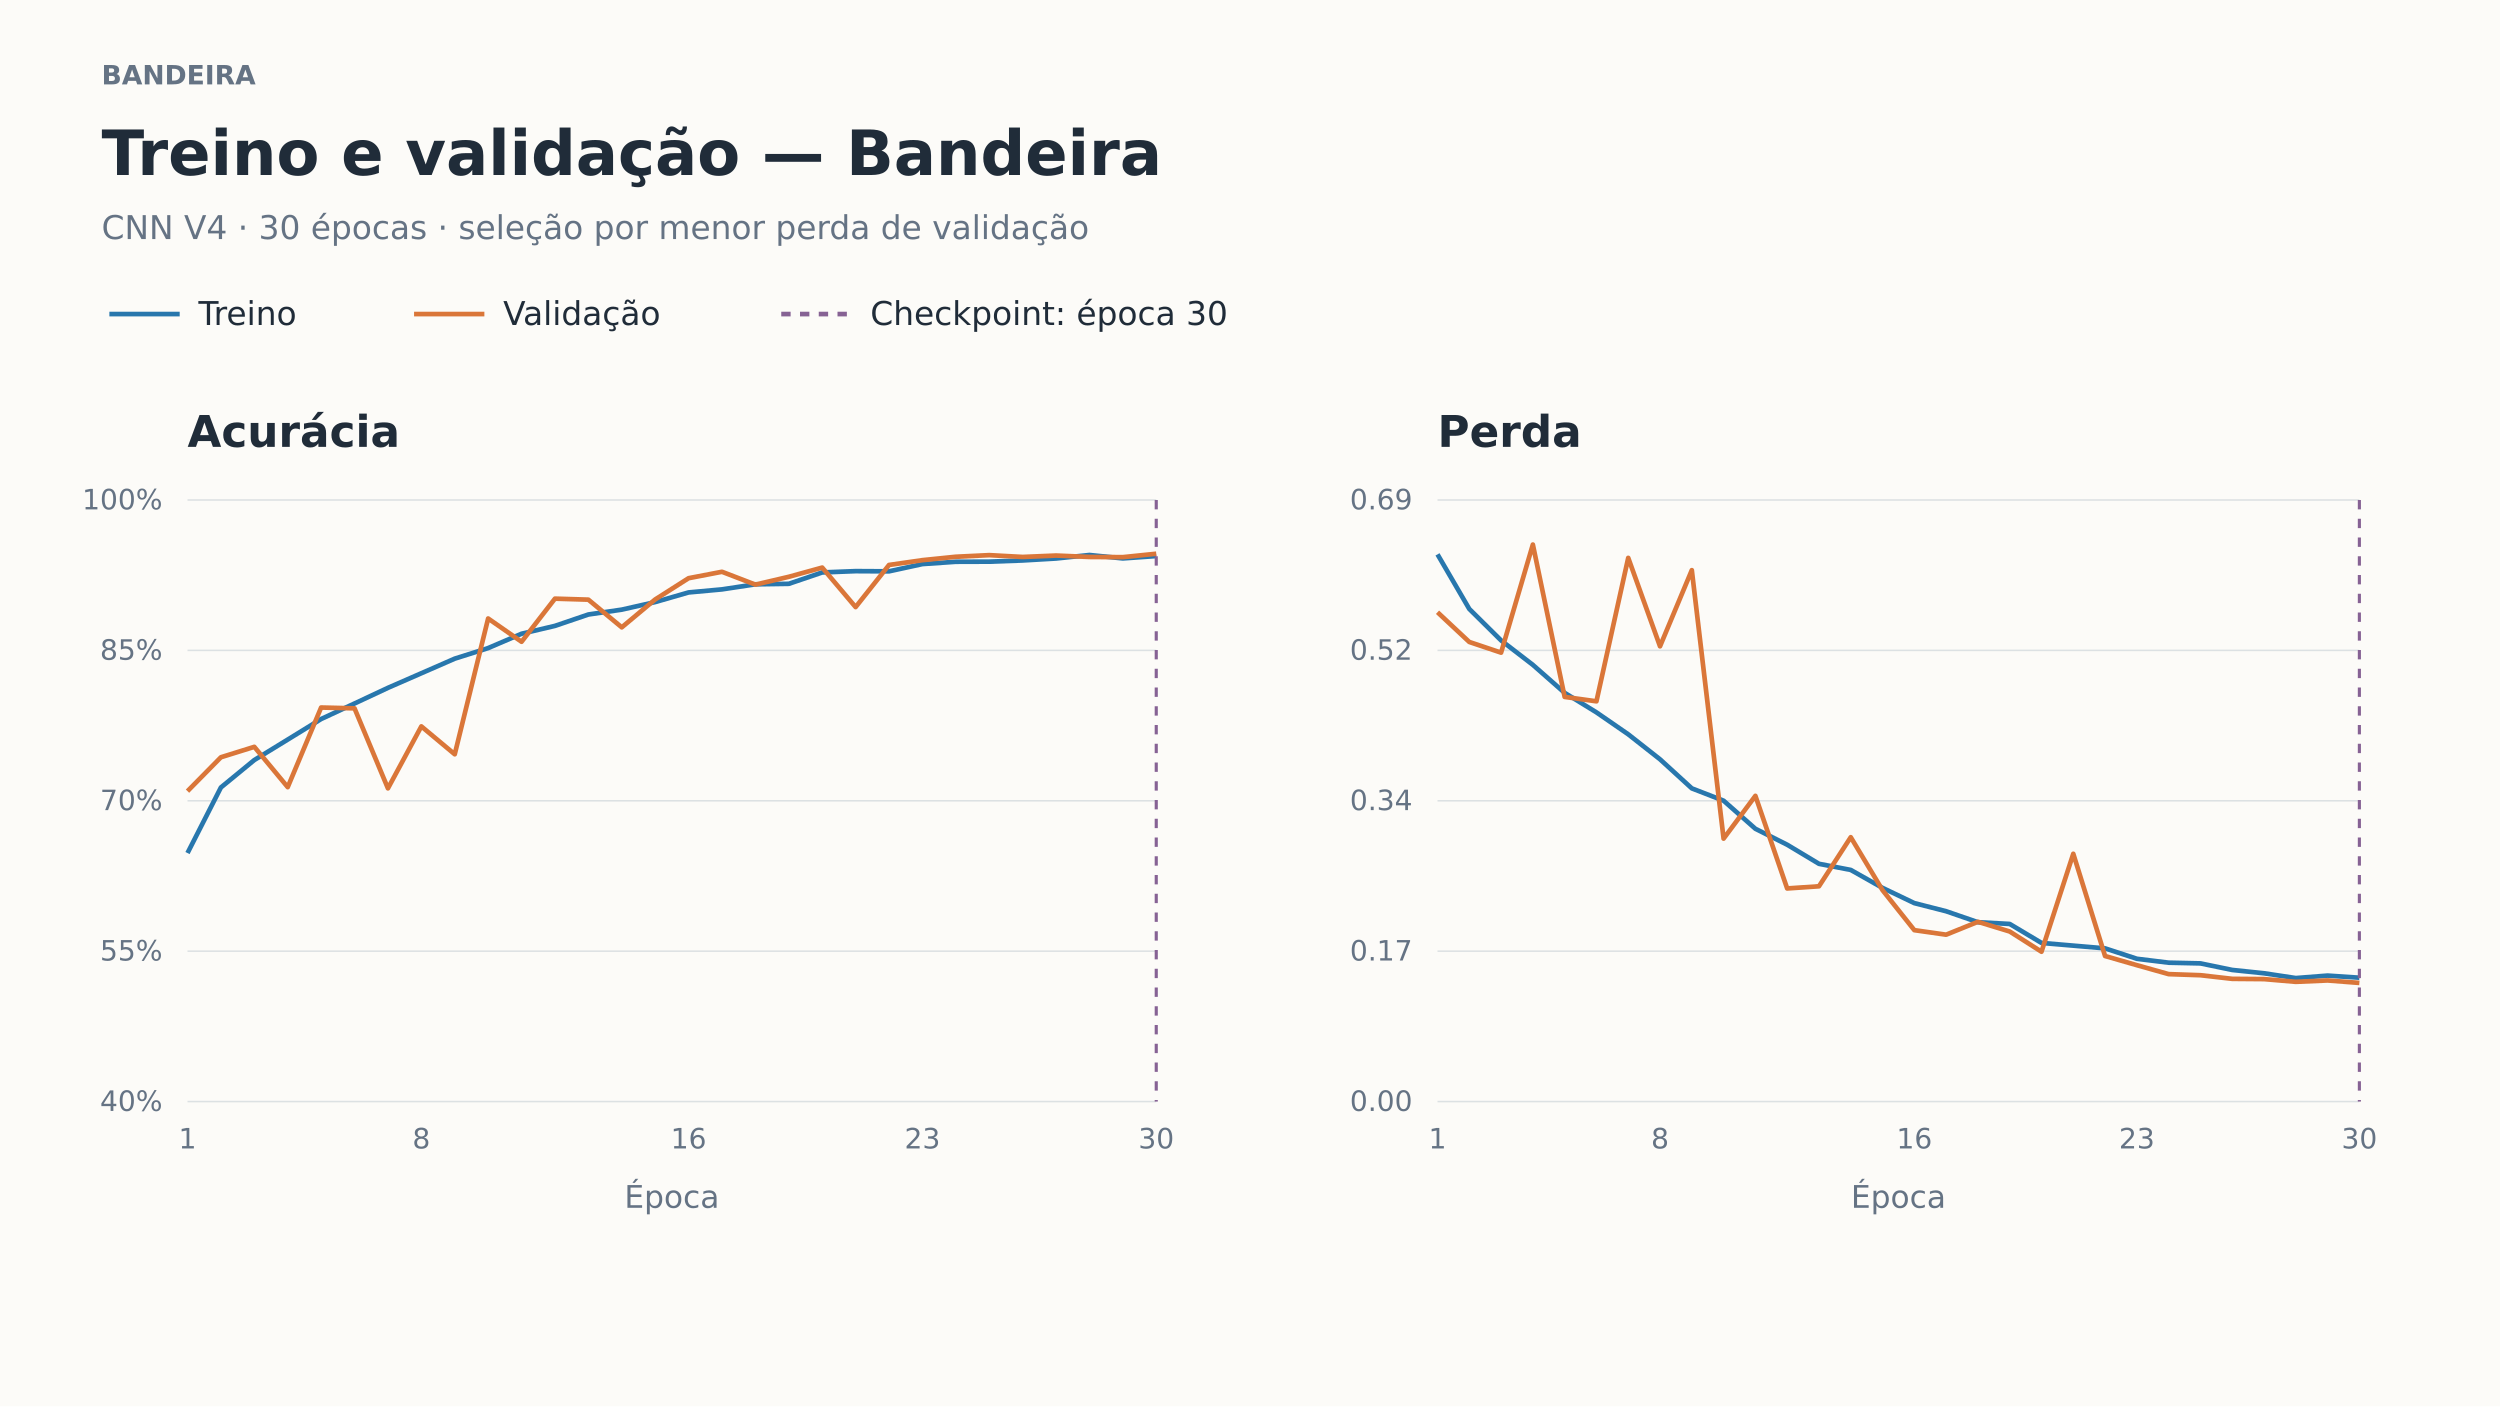
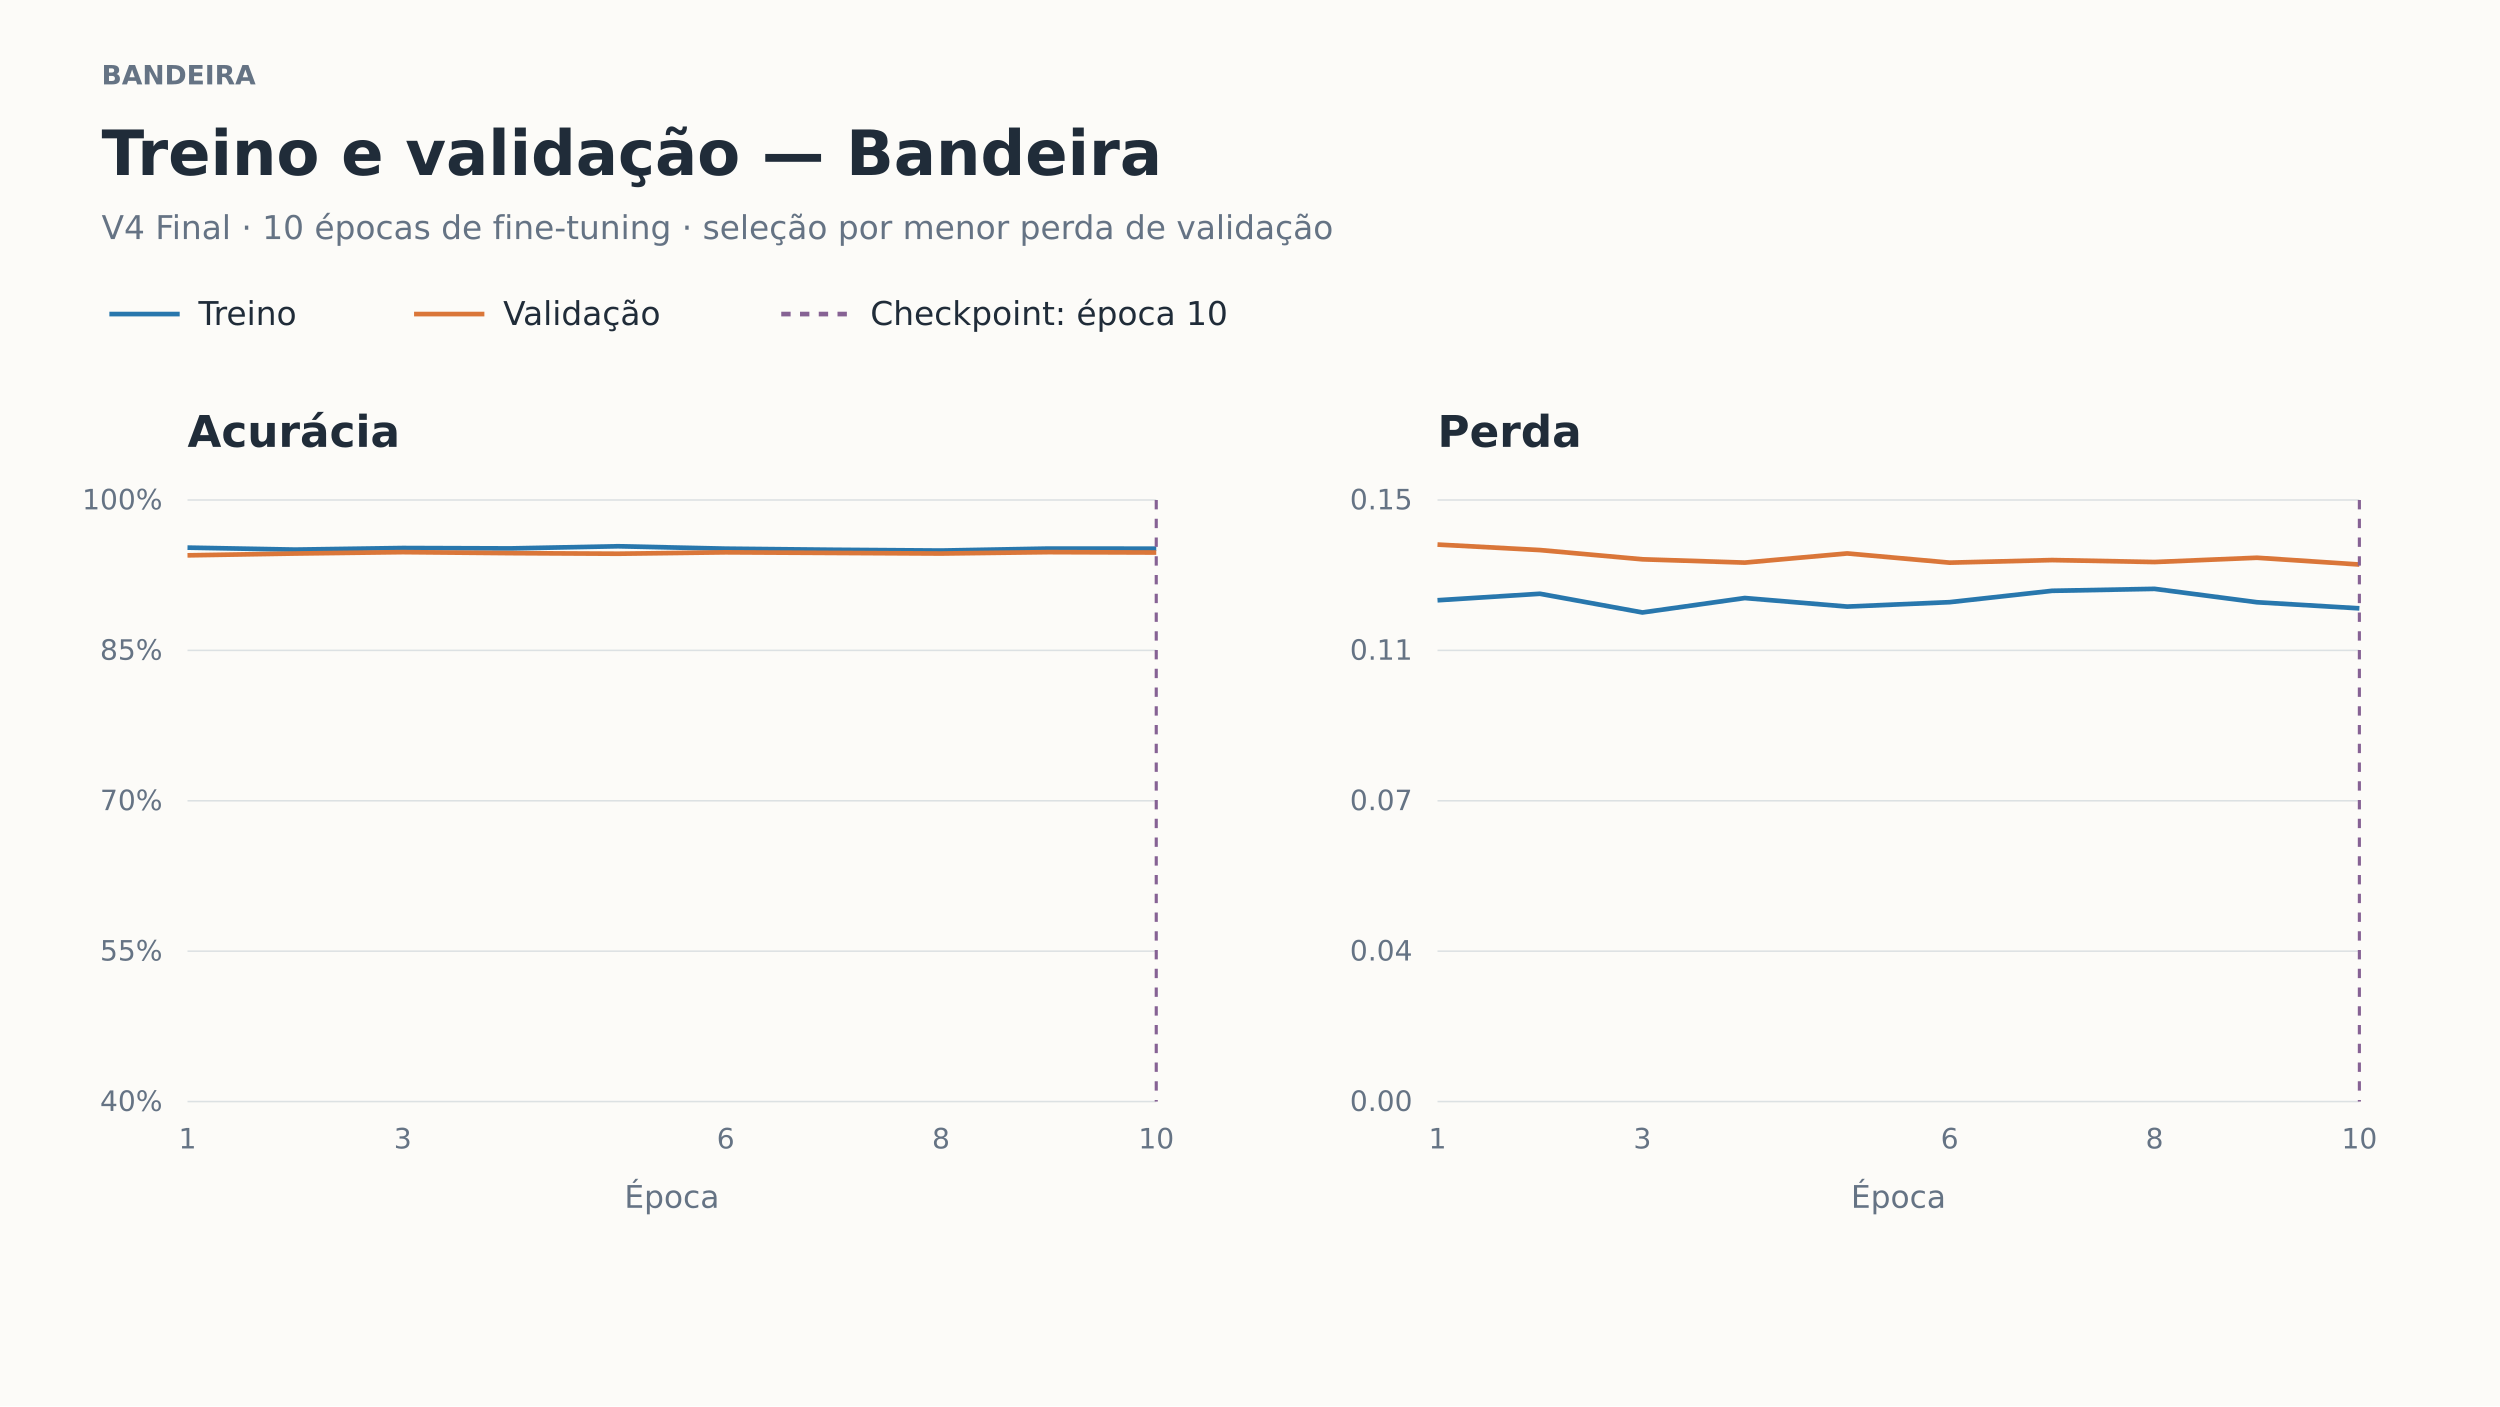
<svg xmlns="http://www.w3.org/2000/svg" width="1600" height="900" viewBox="0 0 1600 900" role="img">
  <defs>
    <marker id="seta" markerWidth="9" markerHeight="9" refX="7" refY="4" orient="auto">
      <path d="M0,0 L8,4 L0,8" fill="#657384" />
    </marker>
  </defs>
  <rect width="1600" height="900" fill="#fcfbf8" />
  <text x="65" y="54" font-family="DejaVu Sans,sans-serif" font-size="17" fill="#657384" font-weight="600" text-anchor="start">BANDEIRA</text>
  <text x="65" y="112" font-family="DejaVu Sans,sans-serif" font-size="40" fill="#202c39" font-weight="700" text-anchor="start">Treino e validação — Bandeira</text>
-   <text x="65" y="153" font-family="DejaVu Sans,sans-serif" font-size="21" fill="#657384" font-weight="400" text-anchor="start">CNN V4 · 30 épocas · seleção por menor perda de validação</text>
+   <text x="65" y="153" font-family="DejaVu Sans,sans-serif" font-size="21" fill="#657384" font-weight="400" text-anchor="start">V4 Final · 10 épocas de fine-tuning · seleção por menor perda de validação</text>
  <path d="M70,201 L115,201" fill="none" stroke="#2877ad" stroke-width="3" />
  <text x="127" y="208" font-family="DejaVu Sans,sans-serif" font-size="21" fill="#202c39" font-weight="400" text-anchor="start">Treino</text>
  <path d="M265,201 L310,201" fill="none" stroke="#da7639" stroke-width="3" />
  <text x="322" y="208" font-family="DejaVu Sans,sans-serif" font-size="21" fill="#202c39" font-weight="400" text-anchor="start">Validação</text>
  <path d="M500,201 L545,201" fill="none" stroke="#866294" stroke-width="3" stroke-dasharray="6 6" />
-   <text x="557" y="208" font-family="DejaVu Sans,sans-serif" font-size="21" fill="#202c39" font-weight="400" text-anchor="start">Checkpoint: época 30</text>
+   <text x="557" y="208" font-family="DejaVu Sans,sans-serif" font-size="21" fill="#202c39" font-weight="400" text-anchor="start">Checkpoint: época 10</text>
  <text x="120" y="286" font-family="DejaVu Sans,sans-serif" font-size="28" fill="#202c39" font-weight="600" text-anchor="start">Acurácia</text>
  <path d="M120,705.0 L740,705.0" fill="none" stroke="#dce1e3" stroke-width="1" />
  <text x="104" y="711.0" font-family="DejaVu Sans,sans-serif" font-size="18" fill="#657384" font-weight="400" text-anchor="end">40%</text>
  <path d="M120,608.75 L740,608.75" fill="none" stroke="#dce1e3" stroke-width="1" />
  <text x="104" y="614.75" font-family="DejaVu Sans,sans-serif" font-size="18" fill="#657384" font-weight="400" text-anchor="end">55%</text>
  <path d="M120,512.5 L740,512.5" fill="none" stroke="#dce1e3" stroke-width="1" />
  <text x="104" y="518.5" font-family="DejaVu Sans,sans-serif" font-size="18" fill="#657384" font-weight="400" text-anchor="end">70%</text>
  <path d="M120,416.25 L740,416.25" fill="none" stroke="#dce1e3" stroke-width="1" />
  <text x="104" y="422.25" font-family="DejaVu Sans,sans-serif" font-size="18" fill="#657384" font-weight="400" text-anchor="end">85%</text>
  <path d="M120,320.0 L740,320.0" fill="none" stroke="#dce1e3" stroke-width="1" />
  <text x="104" y="326.0" font-family="DejaVu Sans,sans-serif" font-size="18" fill="#657384" font-weight="400" text-anchor="end">100%</text>
  <text x="120.0" y="735" font-family="DejaVu Sans,sans-serif" font-size="18" fill="#657384" font-weight="400" text-anchor="middle">1</text>
-   <text x="269.655" y="735" font-family="DejaVu Sans,sans-serif" font-size="18" fill="#657384" font-weight="400" text-anchor="middle">8</text>
-   <text x="440.69" y="735" font-family="DejaVu Sans,sans-serif" font-size="18" fill="#657384" font-weight="400" text-anchor="middle">16</text>
-   <text x="590.345" y="735" font-family="DejaVu Sans,sans-serif" font-size="18" fill="#657384" font-weight="400" text-anchor="middle">23</text>
-   <text x="740.0" y="735" font-family="DejaVu Sans,sans-serif" font-size="18" fill="#657384" font-weight="400" text-anchor="middle">30</text>
-   <polyline fill="none" stroke="#2877ad" stroke-width="3" stroke-linejoin="round" points="120.00,545.96 141.38,503.97 162.76,486.42 184.14,473.33 205.52,460.17 226.90,450.23 248.28,440.22 269.66,430.88 291.03,421.54 312.41,414.77 333.79,405.60 355.17,400.56 376.55,393.28 397.93,390.17 419.31,385.32 440.69,379.16 462.07,377.20 483.45,373.96 504.83,373.64 526.21,366.36 547.59,365.53 568.97,365.65 590.34,361.00 611.72,359.53 633.10,359.46 654.48,358.69 675.86,357.44 697.24,355.20 718.62,357.38 740.00,355.87" />
-   <polyline fill="none" stroke="#da7639" stroke-width="3" stroke-linejoin="round" points="120.00,506.34 141.38,484.65 162.76,477.98 184.14,503.77 205.52,452.82 226.90,453.34 248.28,504.54 269.66,464.89 291.03,482.73 312.41,395.84 333.79,410.73 355.17,383.14 376.55,383.78 397.93,401.49 419.31,383.65 440.69,370.05 462.07,365.94 483.45,374.16 504.83,369.15 526.21,363.25 547.59,388.53 568.97,361.58 590.34,358.50 611.72,356.32 633.10,355.29 654.48,356.45 675.86,355.55 697.24,356.45 718.62,356.58 740.00,354.39" />
+   <text x="257.778" y="735" font-family="DejaVu Sans,sans-serif" font-size="18" fill="#657384" font-weight="400" text-anchor="middle">3</text>
+   <text x="464.444" y="735" font-family="DejaVu Sans,sans-serif" font-size="18" fill="#657384" font-weight="400" text-anchor="middle">6</text>
+   <text x="602.222" y="735" font-family="DejaVu Sans,sans-serif" font-size="18" fill="#657384" font-weight="400" text-anchor="middle">8</text>
+   <text x="740.0" y="735" font-family="DejaVu Sans,sans-serif" font-size="18" fill="#657384" font-weight="400" text-anchor="middle">10</text>
+   <polyline fill="none" stroke="#2877ad" stroke-width="3" stroke-linejoin="round" points="120.00,350.48 188.89,351.76 257.78,350.74 326.67,350.99 395.56,349.61 464.44,351.15 533.33,351.86 602.22,352.37 671.11,351.09 740.00,351.15" />
+   <polyline fill="none" stroke="#da7639" stroke-width="3" stroke-linejoin="round" points="120.00,355.42 188.89,354.26 257.78,353.37 326.67,354.01 395.56,354.39 464.44,353.50 533.33,353.88 602.22,354.26 671.11,353.37 740.00,353.62" />
  <path d="M740.0,320 L740.0,705" fill="none" stroke="#866294" stroke-width="2" stroke-dasharray="6 6" />
  <text x="430.0" y="773" font-family="DejaVu Sans,sans-serif" font-size="20" fill="#657384" font-weight="400" text-anchor="middle">Época</text>
  <text x="920" y="286" font-family="DejaVu Sans,sans-serif" font-size="28" fill="#202c39" font-weight="600" text-anchor="start">Perda</text>
  <path d="M920,705.0 L1510,705.0" fill="none" stroke="#dce1e3" stroke-width="1" />
  <text x="904" y="711.0" font-family="DejaVu Sans,sans-serif" font-size="18" fill="#657384" font-weight="400" text-anchor="end">0.00</text>
  <path d="M920,608.75 L1510,608.75" fill="none" stroke="#dce1e3" stroke-width="1" />
-   <text x="904" y="614.75" font-family="DejaVu Sans,sans-serif" font-size="18" fill="#657384" font-weight="400" text-anchor="end">0.17</text>
+   <text x="904" y="614.75" font-family="DejaVu Sans,sans-serif" font-size="18" fill="#657384" font-weight="400" text-anchor="end">0.04</text>
  <path d="M920,512.5 L1510,512.5" fill="none" stroke="#dce1e3" stroke-width="1" />
-   <text x="904" y="518.5" font-family="DejaVu Sans,sans-serif" font-size="18" fill="#657384" font-weight="400" text-anchor="end">0.34</text>
+   <text x="904" y="518.5" font-family="DejaVu Sans,sans-serif" font-size="18" fill="#657384" font-weight="400" text-anchor="end">0.07</text>
  <path d="M920,416.25 L1510,416.25" fill="none" stroke="#dce1e3" stroke-width="1" />
-   <text x="904" y="422.25" font-family="DejaVu Sans,sans-serif" font-size="18" fill="#657384" font-weight="400" text-anchor="end">0.52</text>
+   <text x="904" y="422.25" font-family="DejaVu Sans,sans-serif" font-size="18" fill="#657384" font-weight="400" text-anchor="end">0.11</text>
  <path d="M920,320.0 L1510,320.0" fill="none" stroke="#dce1e3" stroke-width="1" />
-   <text x="904" y="326.0" font-family="DejaVu Sans,sans-serif" font-size="18" fill="#657384" font-weight="400" text-anchor="end">0.69</text>
+   <text x="904" y="326.0" font-family="DejaVu Sans,sans-serif" font-size="18" fill="#657384" font-weight="400" text-anchor="end">0.15</text>
  <text x="920.0" y="735" font-family="DejaVu Sans,sans-serif" font-size="18" fill="#657384" font-weight="400" text-anchor="middle">1</text>
-   <text x="1062.414" y="735" font-family="DejaVu Sans,sans-serif" font-size="18" fill="#657384" font-weight="400" text-anchor="middle">8</text>
-   <text x="1225.172" y="735" font-family="DejaVu Sans,sans-serif" font-size="18" fill="#657384" font-weight="400" text-anchor="middle">16</text>
-   <text x="1367.586" y="735" font-family="DejaVu Sans,sans-serif" font-size="18" fill="#657384" font-weight="400" text-anchor="middle">23</text>
-   <text x="1510.0" y="735" font-family="DejaVu Sans,sans-serif" font-size="18" fill="#657384" font-weight="400" text-anchor="middle">30</text>
-   <polyline fill="none" stroke="#2877ad" stroke-width="3" stroke-linejoin="round" points="920.00,354.79 940.34,389.73 960.69,409.86 981.03,425.52 1001.38,443.43 1021.72,455.92 1042.07,469.96 1062.41,485.96 1082.76,504.56 1103.10,512.45 1123.45,530.42 1143.79,540.62 1164.14,552.84 1184.48,556.76 1204.83,568.26 1225.17,578.00 1245.52,583.20 1265.86,590.22 1286.21,591.33 1306.55,603.47 1326.90,605.21 1347.24,606.95 1367.59,613.62 1387.93,616.12 1408.28,616.57 1428.62,620.77 1448.97,622.90 1469.31,625.97 1489.66,624.38 1510.00,625.74" />
-   <polyline fill="none" stroke="#da7639" stroke-width="3" stroke-linejoin="round" points="920.00,391.84 940.34,410.86 960.69,417.69 981.03,348.52 1001.38,446.02 1021.72,448.84 1042.07,357.05 1062.41,413.64 1082.76,364.91 1103.10,536.71 1123.45,509.35 1143.79,568.61 1164.14,567.22 1184.48,535.82 1204.83,569.73 1225.17,595.30 1245.52,598.20 1265.86,589.96 1286.21,596.16 1306.55,609.10 1326.90,546.43 1347.24,611.85 1367.59,617.72 1387.93,623.44 1408.28,624.14 1428.62,626.46 1448.97,626.63 1469.31,628.37 1489.66,627.49 1510.00,629.07" />
+   <text x="1051.111" y="735" font-family="DejaVu Sans,sans-serif" font-size="18" fill="#657384" font-weight="400" text-anchor="middle">3</text>
+   <text x="1247.778" y="735" font-family="DejaVu Sans,sans-serif" font-size="18" fill="#657384" font-weight="400" text-anchor="middle">6</text>
+   <text x="1378.889" y="735" font-family="DejaVu Sans,sans-serif" font-size="18" fill="#657384" font-weight="400" text-anchor="middle">8</text>
+   <text x="1510.0" y="735" font-family="DejaVu Sans,sans-serif" font-size="18" fill="#657384" font-weight="400" text-anchor="middle">10</text>
+   <polyline fill="none" stroke="#2877ad" stroke-width="3" stroke-linejoin="round" points="920.00,384.17 985.56,380.01 1051.11,391.98 1116.67,382.74 1182.22,388.22 1247.78,385.39 1313.33,378.12 1378.89,376.87 1444.44,385.44 1510.00,389.35" />
+   <polyline fill="none" stroke="#da7639" stroke-width="3" stroke-linejoin="round" points="920.00,348.52 985.56,352.04 1051.11,357.96 1116.67,360.07 1182.22,354.20 1247.78,360.10 1313.33,358.45 1378.89,359.70 1444.44,356.96 1510.00,361.29" />
  <path d="M1510.0,320 L1510.0,705" fill="none" stroke="#866294" stroke-width="2" stroke-dasharray="6 6" />
  <text x="1215.0" y="773" font-family="DejaVu Sans,sans-serif" font-size="20" fill="#657384" font-weight="400" text-anchor="middle">Época</text>
</svg>
